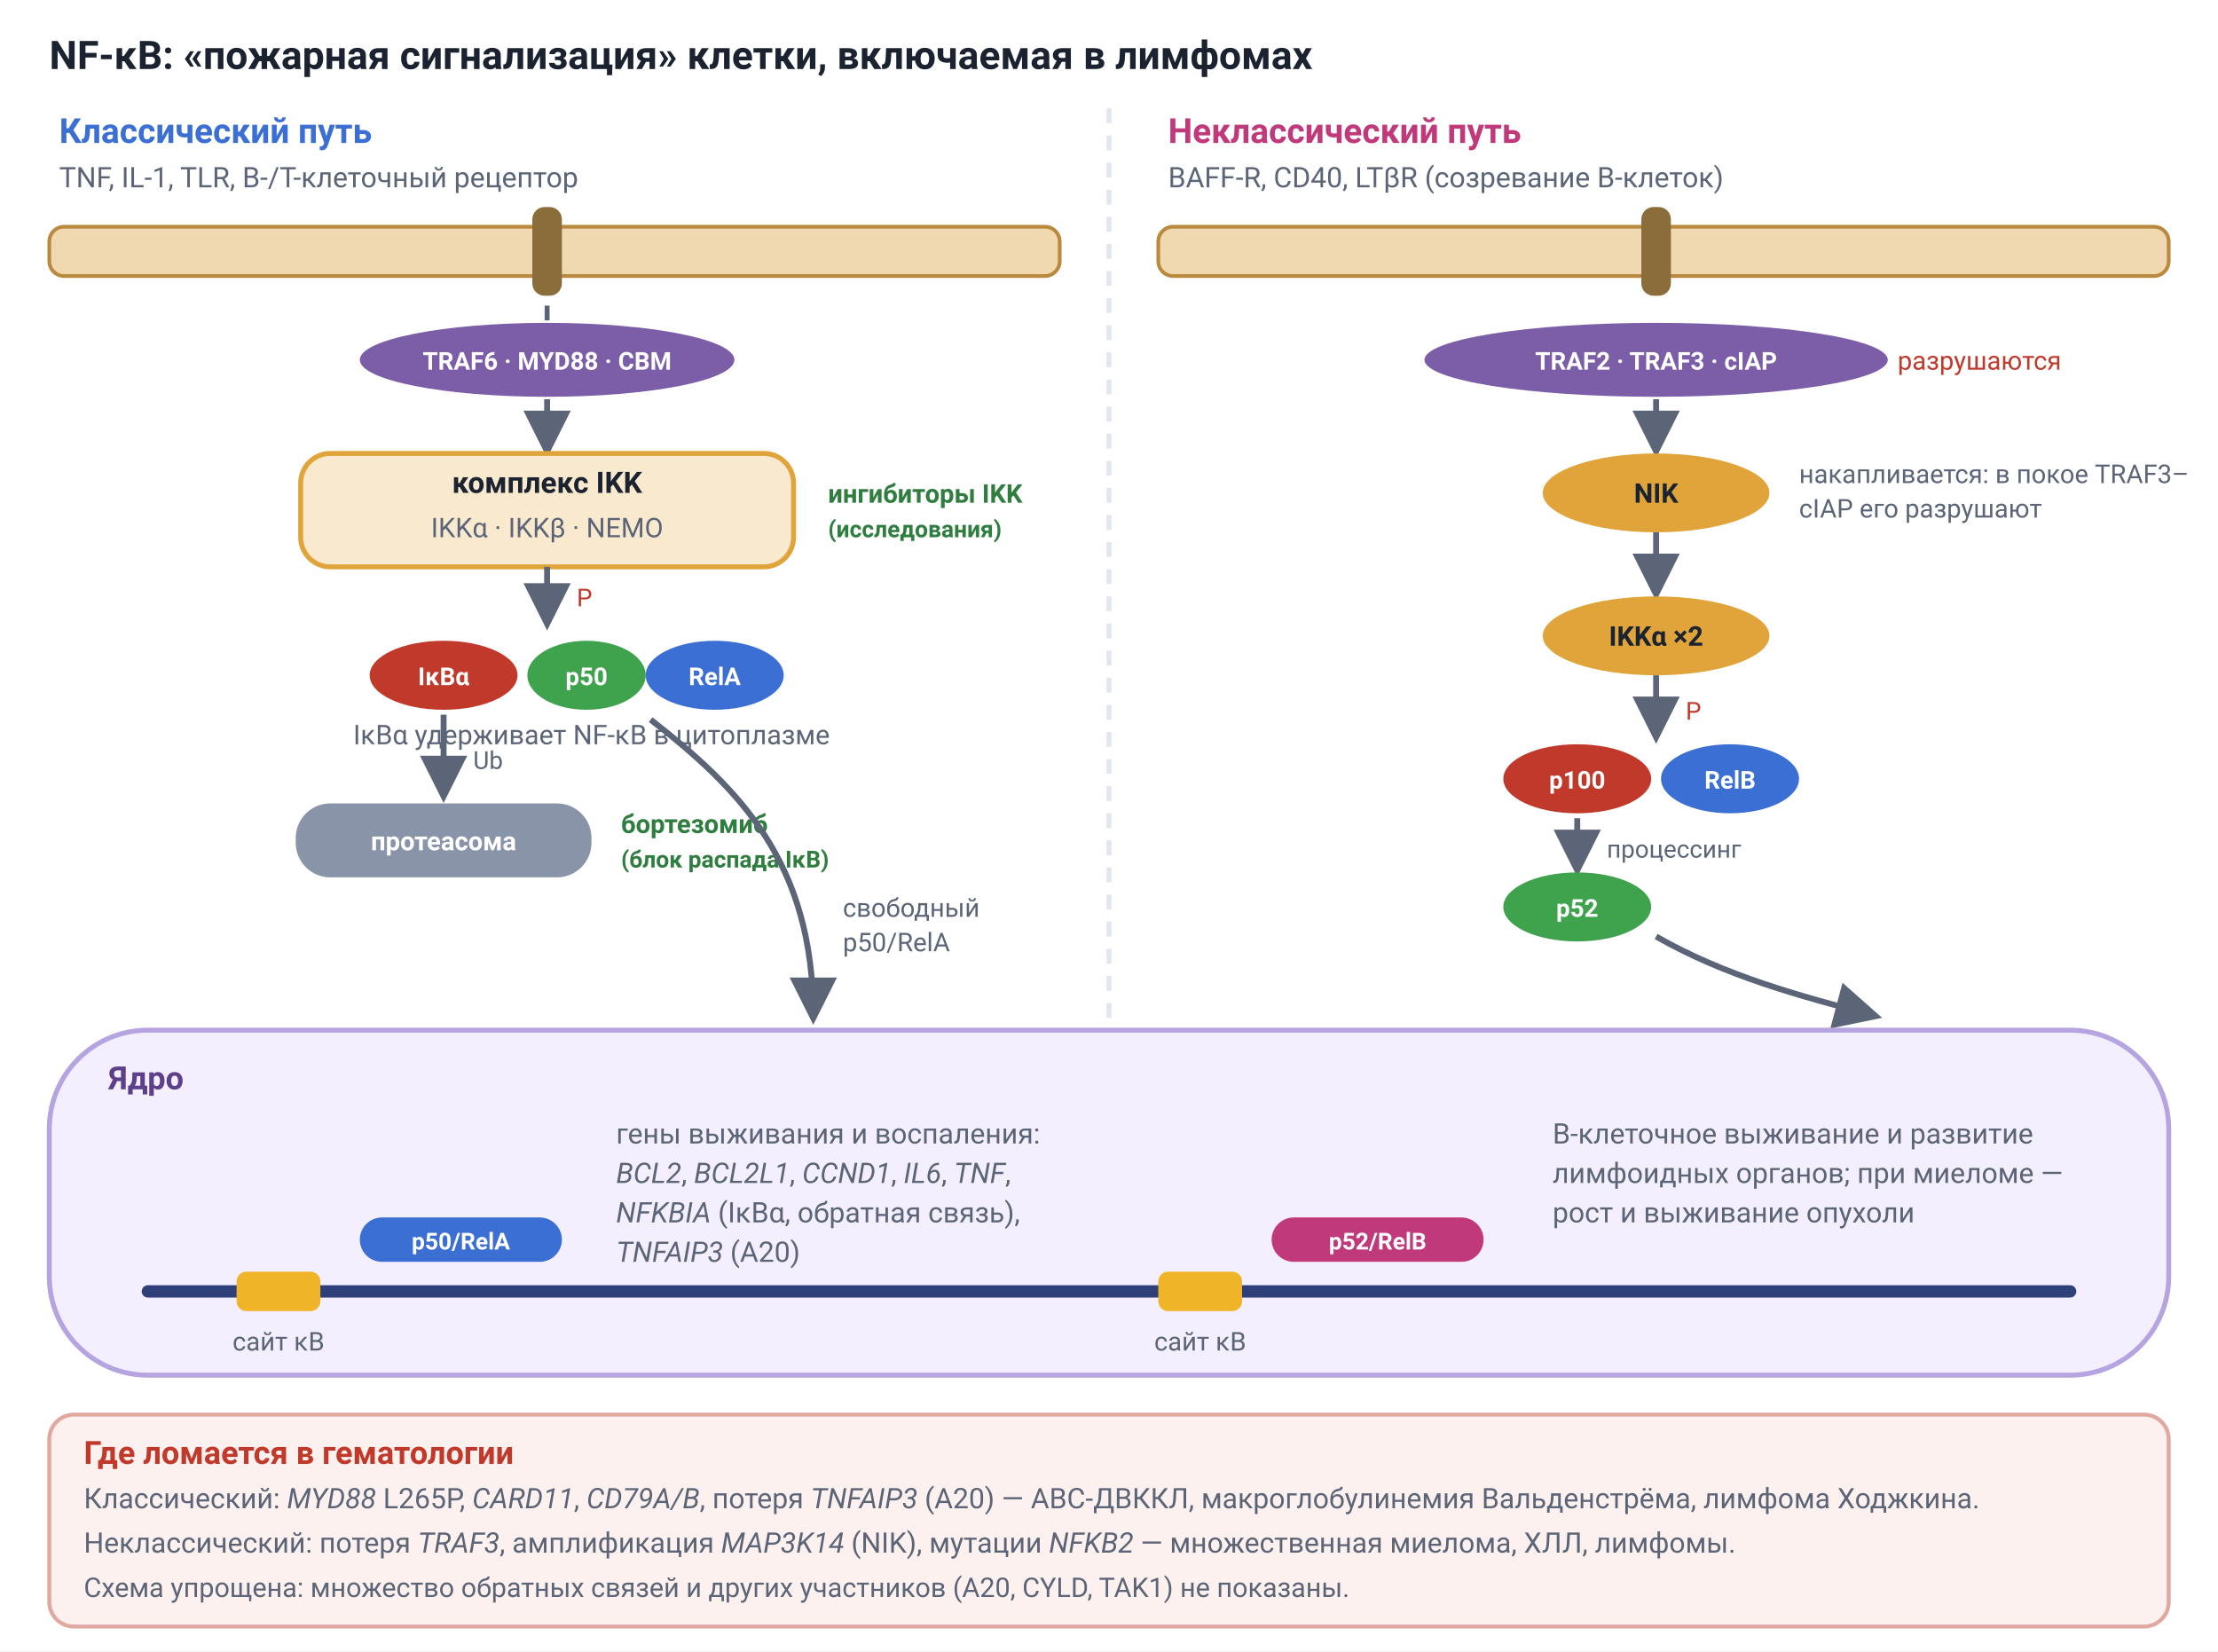
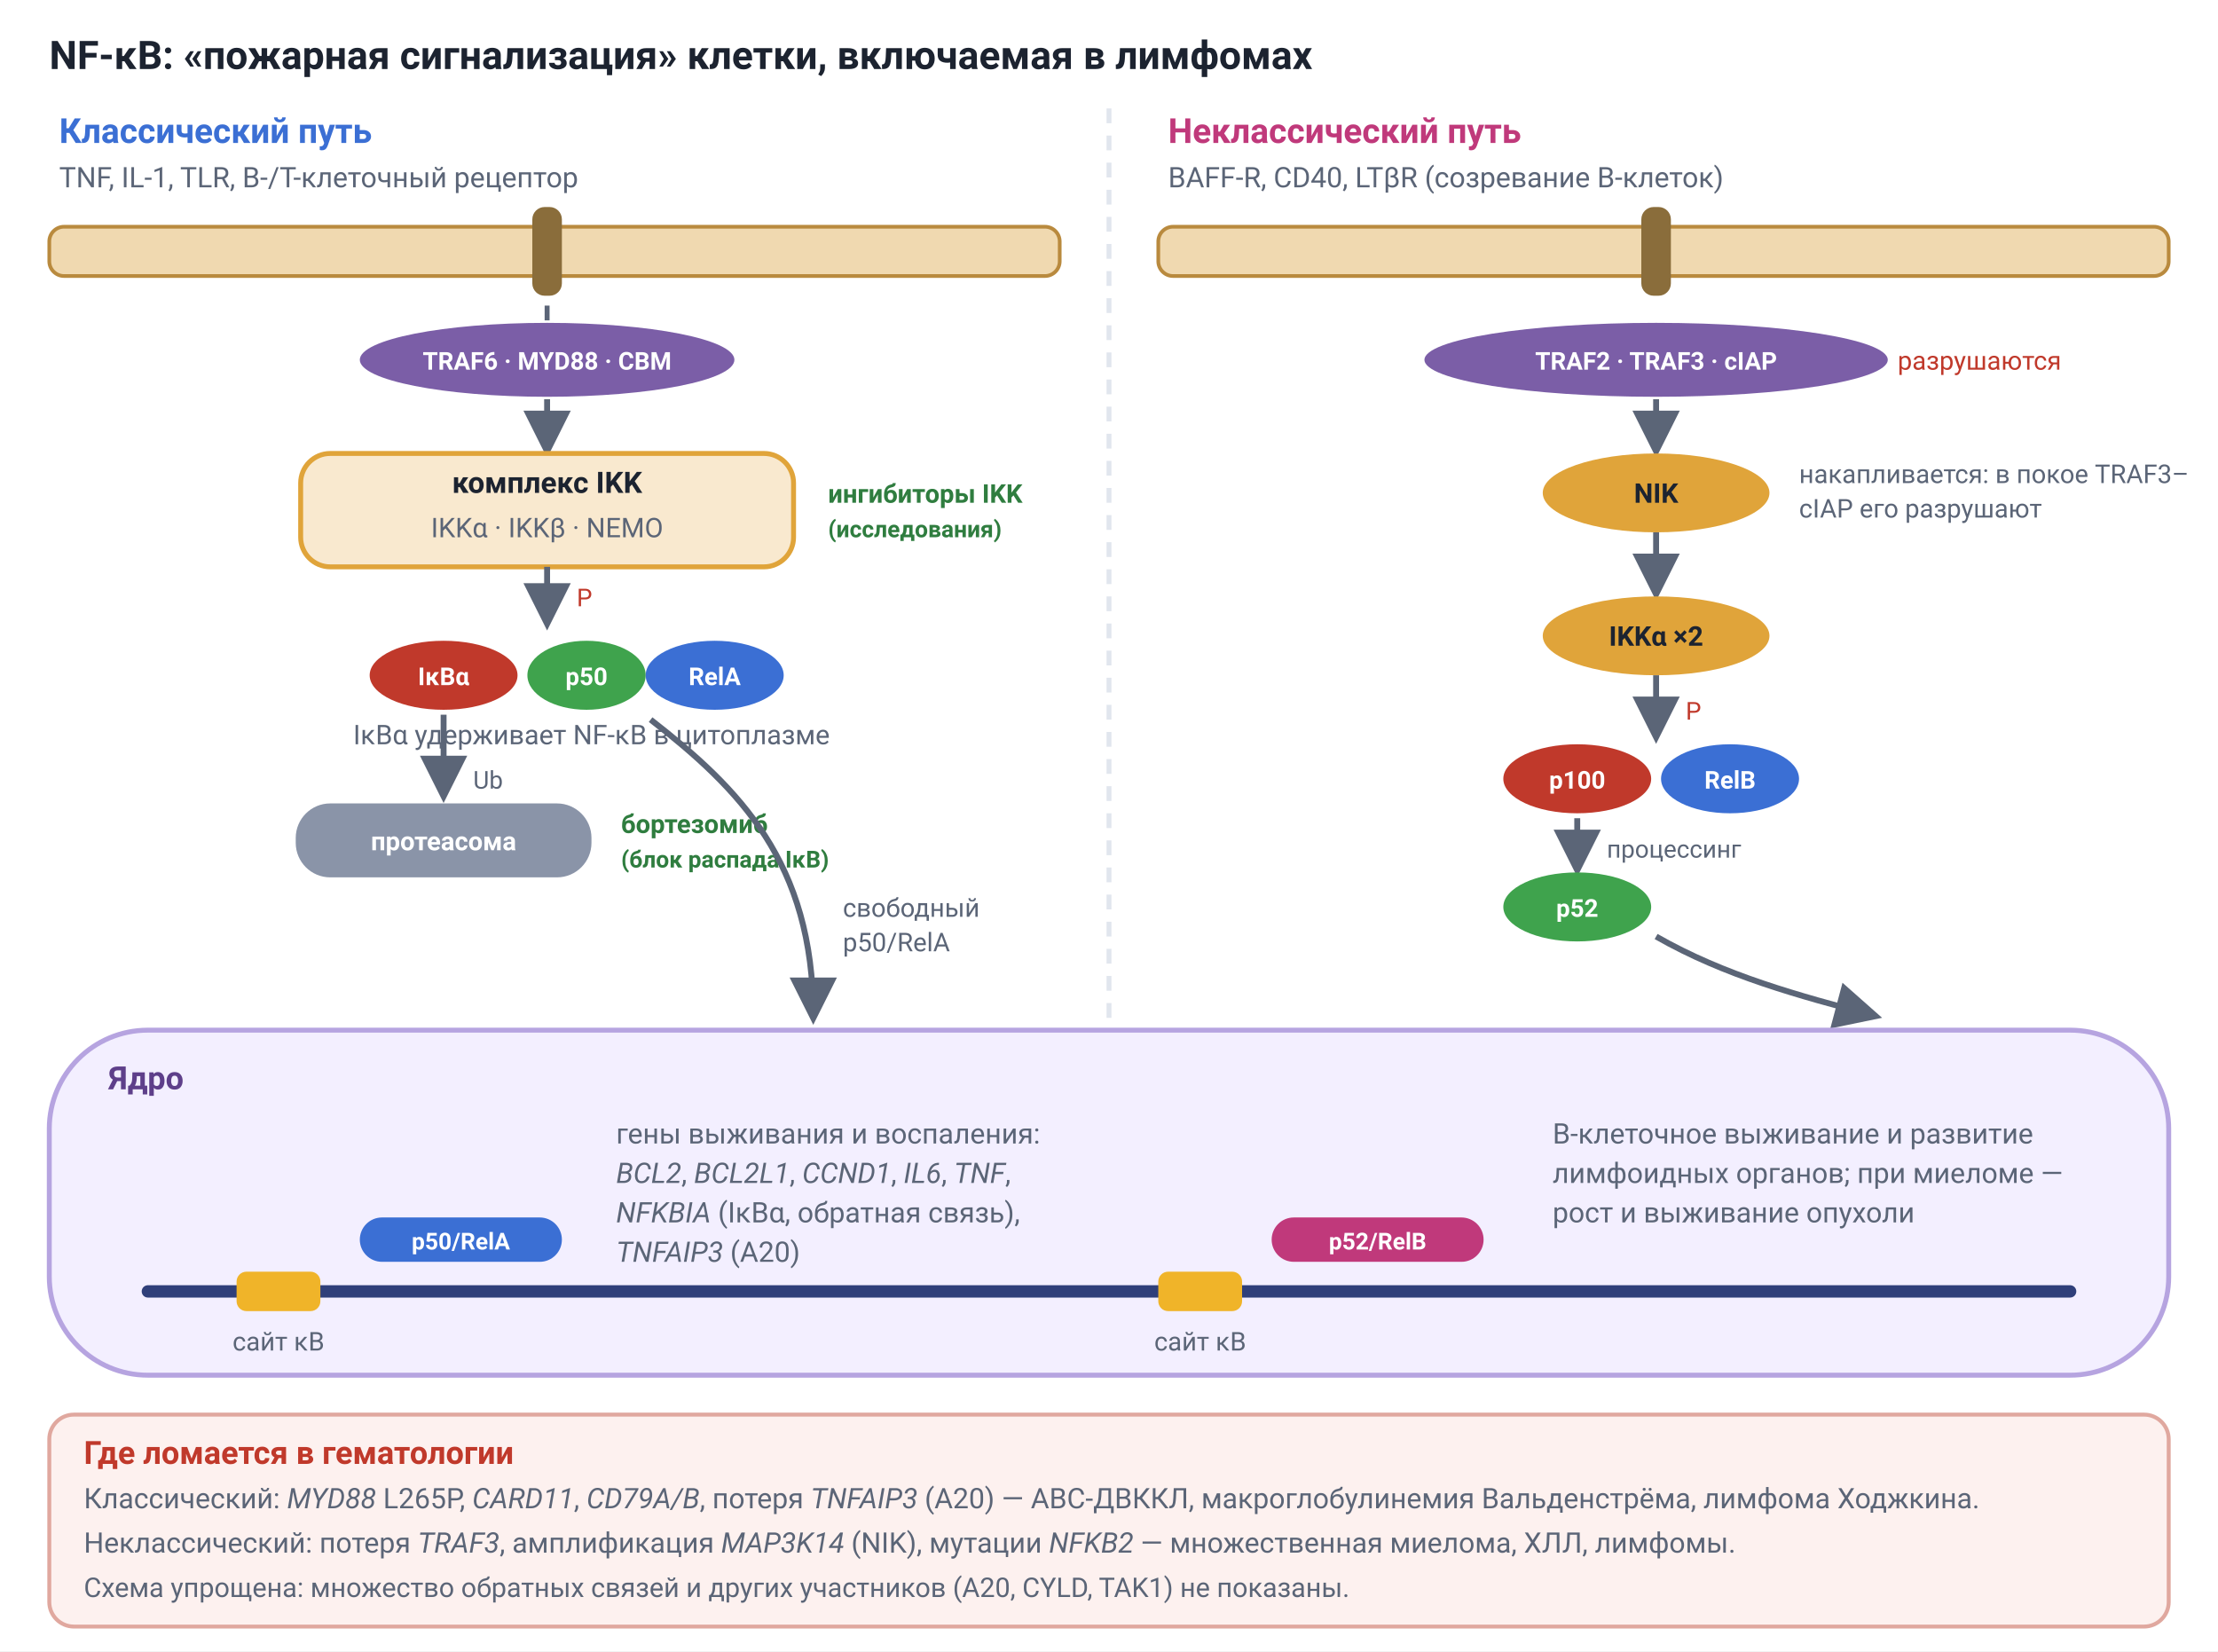
<svg xmlns="http://www.w3.org/2000/svg" viewBox="0 0 900 670" role="img" aria-labelledby="t d">
  <style>
    text { font-family: system-ui, "Segoe UI", Roboto, Arial, sans-serif; fill: #1c2330; }
    .h { font-size: 16px; font-weight: 700; }
    .b { font-size: 13px; font-weight: 700; }
    .s { font-size: 11.5px; fill: #5b6577; }
    .w { font-size: 10.5px; font-weight: 700; fill: #fff; text-anchor: middle; }
    .box { fill: #f5f7fb; stroke: #b7c0cf; stroke-width: 1.6; }
    .ar { stroke: #5b6577; stroke-width: 2.4; fill: none; }
    .rx { font-size: 10.5px; fill: #2f7d3f; font-weight: 700; }
  </style>
  <defs>
    <marker id="ar" viewBox="0 0 10 10" refX="8" refY="5" markerWidth="8" markerHeight="8" orient="auto">
      <path d="M0 0 L10 5 L0 10 z" fill="#5b6577" />
    </marker>
    <marker id="inh" viewBox="0 0 10 10" refX="6" refY="5" markerWidth="9" markerHeight="9" orient="auto">
      <path d="M6 0 v10" stroke="#c0392b" stroke-width="2.5" />
    </marker>
  </defs>
  <rect width="900" height="670" fill="#ffffff" />
  <text class="h" x="20" y="28">NF-κB: «пожарная сигнализация» клетки, включаемая в лимфомах</text>
  <line x1="450" y1="44" x2="450" y2="470" stroke="#e1e6ee" stroke-width="2" stroke-dasharray="6 5" />
  <text class="b" x="24" y="58" style="fill:#3b6fd4;font-size:14px">Классический путь</text>
  <text class="s" x="24" y="76">TNF, IL-1, TLR, В-/Т-клеточный рецептор</text>
  <rect x="20" y="92" width="410" height="20" rx="6" fill="#f0d9b0" stroke="#b98a3e" stroke-width="1.5" />
  <rect x="216" y="84" width="12" height="36" rx="5" fill="#8a6d3b" />
  <ellipse cx="222" cy="146" rx="76" ry="15" fill="#7b5ea7" />
  <text class="w" x="222" y="150" style="font-size:10px">TRAF6 · MYD88 · CBM</text>
  <path d="M222 124 V130" stroke="#5b6577" stroke-width="2" fill="none" />
  <path d="M222 162 V182" class="ar" marker-end="url(#ar)" />
  <rect x="122" y="184" width="200" height="46" rx="12" fill="#f9e9cf" stroke="#e0a43a" stroke-width="2" />
  <text class="b" x="222" y="200" text-anchor="middle" style="font-size:12px">комплекс IKK</text>
  <text class="s" x="222" y="218" text-anchor="middle" style="font-size:11px">IKKα · IKKβ · NEMO</text>
  <text class="rx" x="336" y="204">ингибиторы IKK</text>
  <text class="rx" x="336" y="218" style="font-size:9.5px">(исследования)</text>
  <path d="M222 230 V252" class="ar" marker-end="url(#ar)" />
  <text class="s" x="234" y="246" style="font-size:10px;fill:#c0392b">P</text>
  <ellipse cx="180" cy="274" rx="30" ry="14" fill="#c0392b" />
  <text class="w" x="180" y="278" style="font-size:10px">IκBα</text>
  <ellipse cx="238" cy="274" rx="24" ry="14" fill="#3fa34d" />
  <text class="w" x="238" y="278" style="font-size:10px">p50</text>
  <ellipse cx="290" cy="274" rx="28" ry="14" fill="#3b6fd4" />
  <text class="w" x="290" y="278" style="font-size:10px">RelA</text>
  <text class="s" x="240" y="302" text-anchor="middle" style="font-size:11px">IκBα удерживает NF-κB в цитоплазме</text>
  <path d="M180 290 V322" class="ar" marker-end="url(#ar)" />
-   <text class="s" x="192" y="312" style="font-size:10px">Ub</text>
+   <text class="s" x="192" y="320" style="font-size:10px">Ub</text>
  <rect x="120" y="326" width="120" height="30" rx="14" fill="#8a94a8" />
  <text class="w" x="180" y="345">протеасома</text>
  <text class="rx" x="252" y="338">бортезомиб</text>
  <text class="rx" x="252" y="352" style="font-size:9.5px">(блок распада IκB)</text>
  <path d="M264 292 C300 320 330 350 330 412" class="ar" marker-end="url(#ar)" />
  <text class="s" x="342" y="372" style="font-size:10.5px">свободный</text>
  <text class="s" x="342" y="386" style="font-size:10.5px">p50/RelA</text>
  <text class="b" x="474" y="58" style="fill:#c0397b;font-size:14px">Неклассический путь</text>
  <text class="s" x="474" y="76">BAFF-R, CD40, LTβR (созревание В-клеток)</text>
  <rect x="470" y="92" width="410" height="20" rx="6" fill="#f0d9b0" stroke="#b98a3e" stroke-width="1.5" />
  <rect x="666" y="84" width="12" height="36" rx="5" fill="#8a6d3b" />
  <ellipse cx="672" cy="146" rx="94" ry="15" fill="#7b5ea7" />
  <text class="w" x="672" y="150" style="font-size:10px">TRAF2 · TRAF3 · cIAP</text>
  <text class="s" x="770" y="150" style="font-size:10.5px;fill:#c0392b">разрушаются</text>
  <path d="M672 162 V182" class="ar" marker-end="url(#ar)" />
  <ellipse cx="672" cy="200" rx="46" ry="16" fill="#e0a43a" />
  <text class="w" x="672" y="204" style="fill:#1c2330;font-size:11px">NIK</text>
  <text class="s" x="730" y="196" style="font-size:10.5px">накапливается: в покое TRAF3–</text>
  <text class="s" x="730" y="210" style="font-size:10.5px">cIAP его разрушают</text>
  <path d="M672 216 V240" class="ar" marker-end="url(#ar)" />
  <ellipse cx="672" cy="258" rx="46" ry="16" fill="#e0a43a" />
  <text class="w" x="672" y="262" style="fill:#1c2330;font-size:11px">IKKα ×2</text>
  <path d="M672 274 V298" class="ar" marker-end="url(#ar)" />
  <text class="s" x="684" y="292" style="font-size:10px;fill:#c0392b">P</text>
  <ellipse cx="640" cy="316" rx="30" ry="14" fill="#c0392b" />
  <text class="w" x="640" y="320" style="font-size:10px">p100</text>
  <ellipse cx="702" cy="316" rx="28" ry="14" fill="#3b6fd4" />
  <text class="w" x="702" y="320" style="font-size:10px">RelB</text>
  <path d="M640 332 V352" class="ar" marker-end="url(#ar)" />
  <text class="s" x="652" y="348" style="font-size:10px">процессинг</text>
  <ellipse cx="640" cy="368" rx="30" ry="14" fill="#3fa34d" />
  <text class="w" x="640" y="372" style="font-size:10px">p52</text>
  <path d="M672 380 C700 396 730 404 760 412" class="ar" marker-end="url(#ar)" />
  <rect x="20" y="418" width="860" height="140" rx="40" fill="#f3efff" stroke="#b6a4e0" stroke-width="2" />
  <text class="b" x="44" y="442" style="fill:#5e3f8a">Ядро</text>
  <line x1="60" y1="524" x2="840" y2="524" stroke="#2f3f7a" stroke-width="5" stroke-linecap="round" />
  <rect x="96" y="516" width="34" height="16" rx="4" fill="#f0b429" />
  <text class="s" x="113" y="548" text-anchor="middle" style="font-size:10.5px">сайт κB</text>
  <rect x="146" y="494" width="82" height="18" rx="9" fill="#3b6fd4" />
  <text class="w" x="187" y="507" style="font-size:9.5px">p50/RelA</text>
  <rect x="470" y="516" width="34" height="16" rx="4" fill="#f0b429" />
  <text class="s" x="487" y="548" text-anchor="middle" style="font-size:10.5px">сайт κB</text>
  <rect x="516" y="494" width="86" height="18" rx="9" fill="#c0397b" />
  <text class="w" x="559" y="507" style="font-size:9.5px">p52/RelB</text>
  <text class="s" x="250" y="464" style="font-size:11.5px">гены выживания и воспаления:</text>
  <text class="s" x="250" y="480" style="font-size:11.5px">
    <tspan font-style="italic">BCL2</tspan>, <tspan font-style="italic">BCL2L1</tspan>, <tspan font-style="italic">CCND1</tspan>, <tspan font-style="italic">IL6</tspan>, <tspan font-style="italic">TNF</tspan>,</text>
  <text class="s" x="250" y="496" style="font-size:11.5px">
    <tspan font-style="italic">NFKBIA</tspan> (IκBα, обратная связь),</text>
  <text class="s" x="250" y="512" style="font-size:11.5px">
    <tspan font-style="italic">TNFAIP3</tspan> (A20)</text>
  <text class="s" x="630" y="464" style="font-size:11.5px">B-клеточное выживание и развитие</text>
  <text class="s" x="630" y="480" style="font-size:11.5px">лимфоидных органов; при миеломе —</text>
  <text class="s" x="630" y="496" style="font-size:11.5px">рост и выживание опухоли</text>
  <rect class="box" x="20" y="574" width="860" height="86" rx="10" style="fill:#fdf1ef;stroke:#e0a89f" />
  <text class="b" x="34" y="594" style="fill:#c0392b">Где ломается в гематологии</text>
  <text class="s" x="34" y="612" style="font-size:11.5px">Классический: <tspan font-style="italic">MYD88</tspan> L265P, <tspan font-style="italic">CARD11</tspan>, <tspan font-style="italic">CD79A/B</tspan>, потеря <tspan font-style="italic">TNFAIP3</tspan> (A20) — ABC-ДВККЛ, макроглобулинемия Вальденстрёма, лимфома Ходжкина.</text>
  <text class="s" x="34" y="630" style="font-size:11.5px">Неклассический: потеря <tspan font-style="italic">TRAF3</tspan>, амплификация <tspan font-style="italic">MAP3K14</tspan> (NIK), мутации <tspan font-style="italic">NFKB2</tspan> — множественная миелома, ХЛЛ, лимфомы.</text>
  <text class="s" x="34" y="648" style="font-size:11px">Схема упрощена: множество обратных связей и других участников (A20, CYLD, TAK1) не показаны.</text>
</svg>
